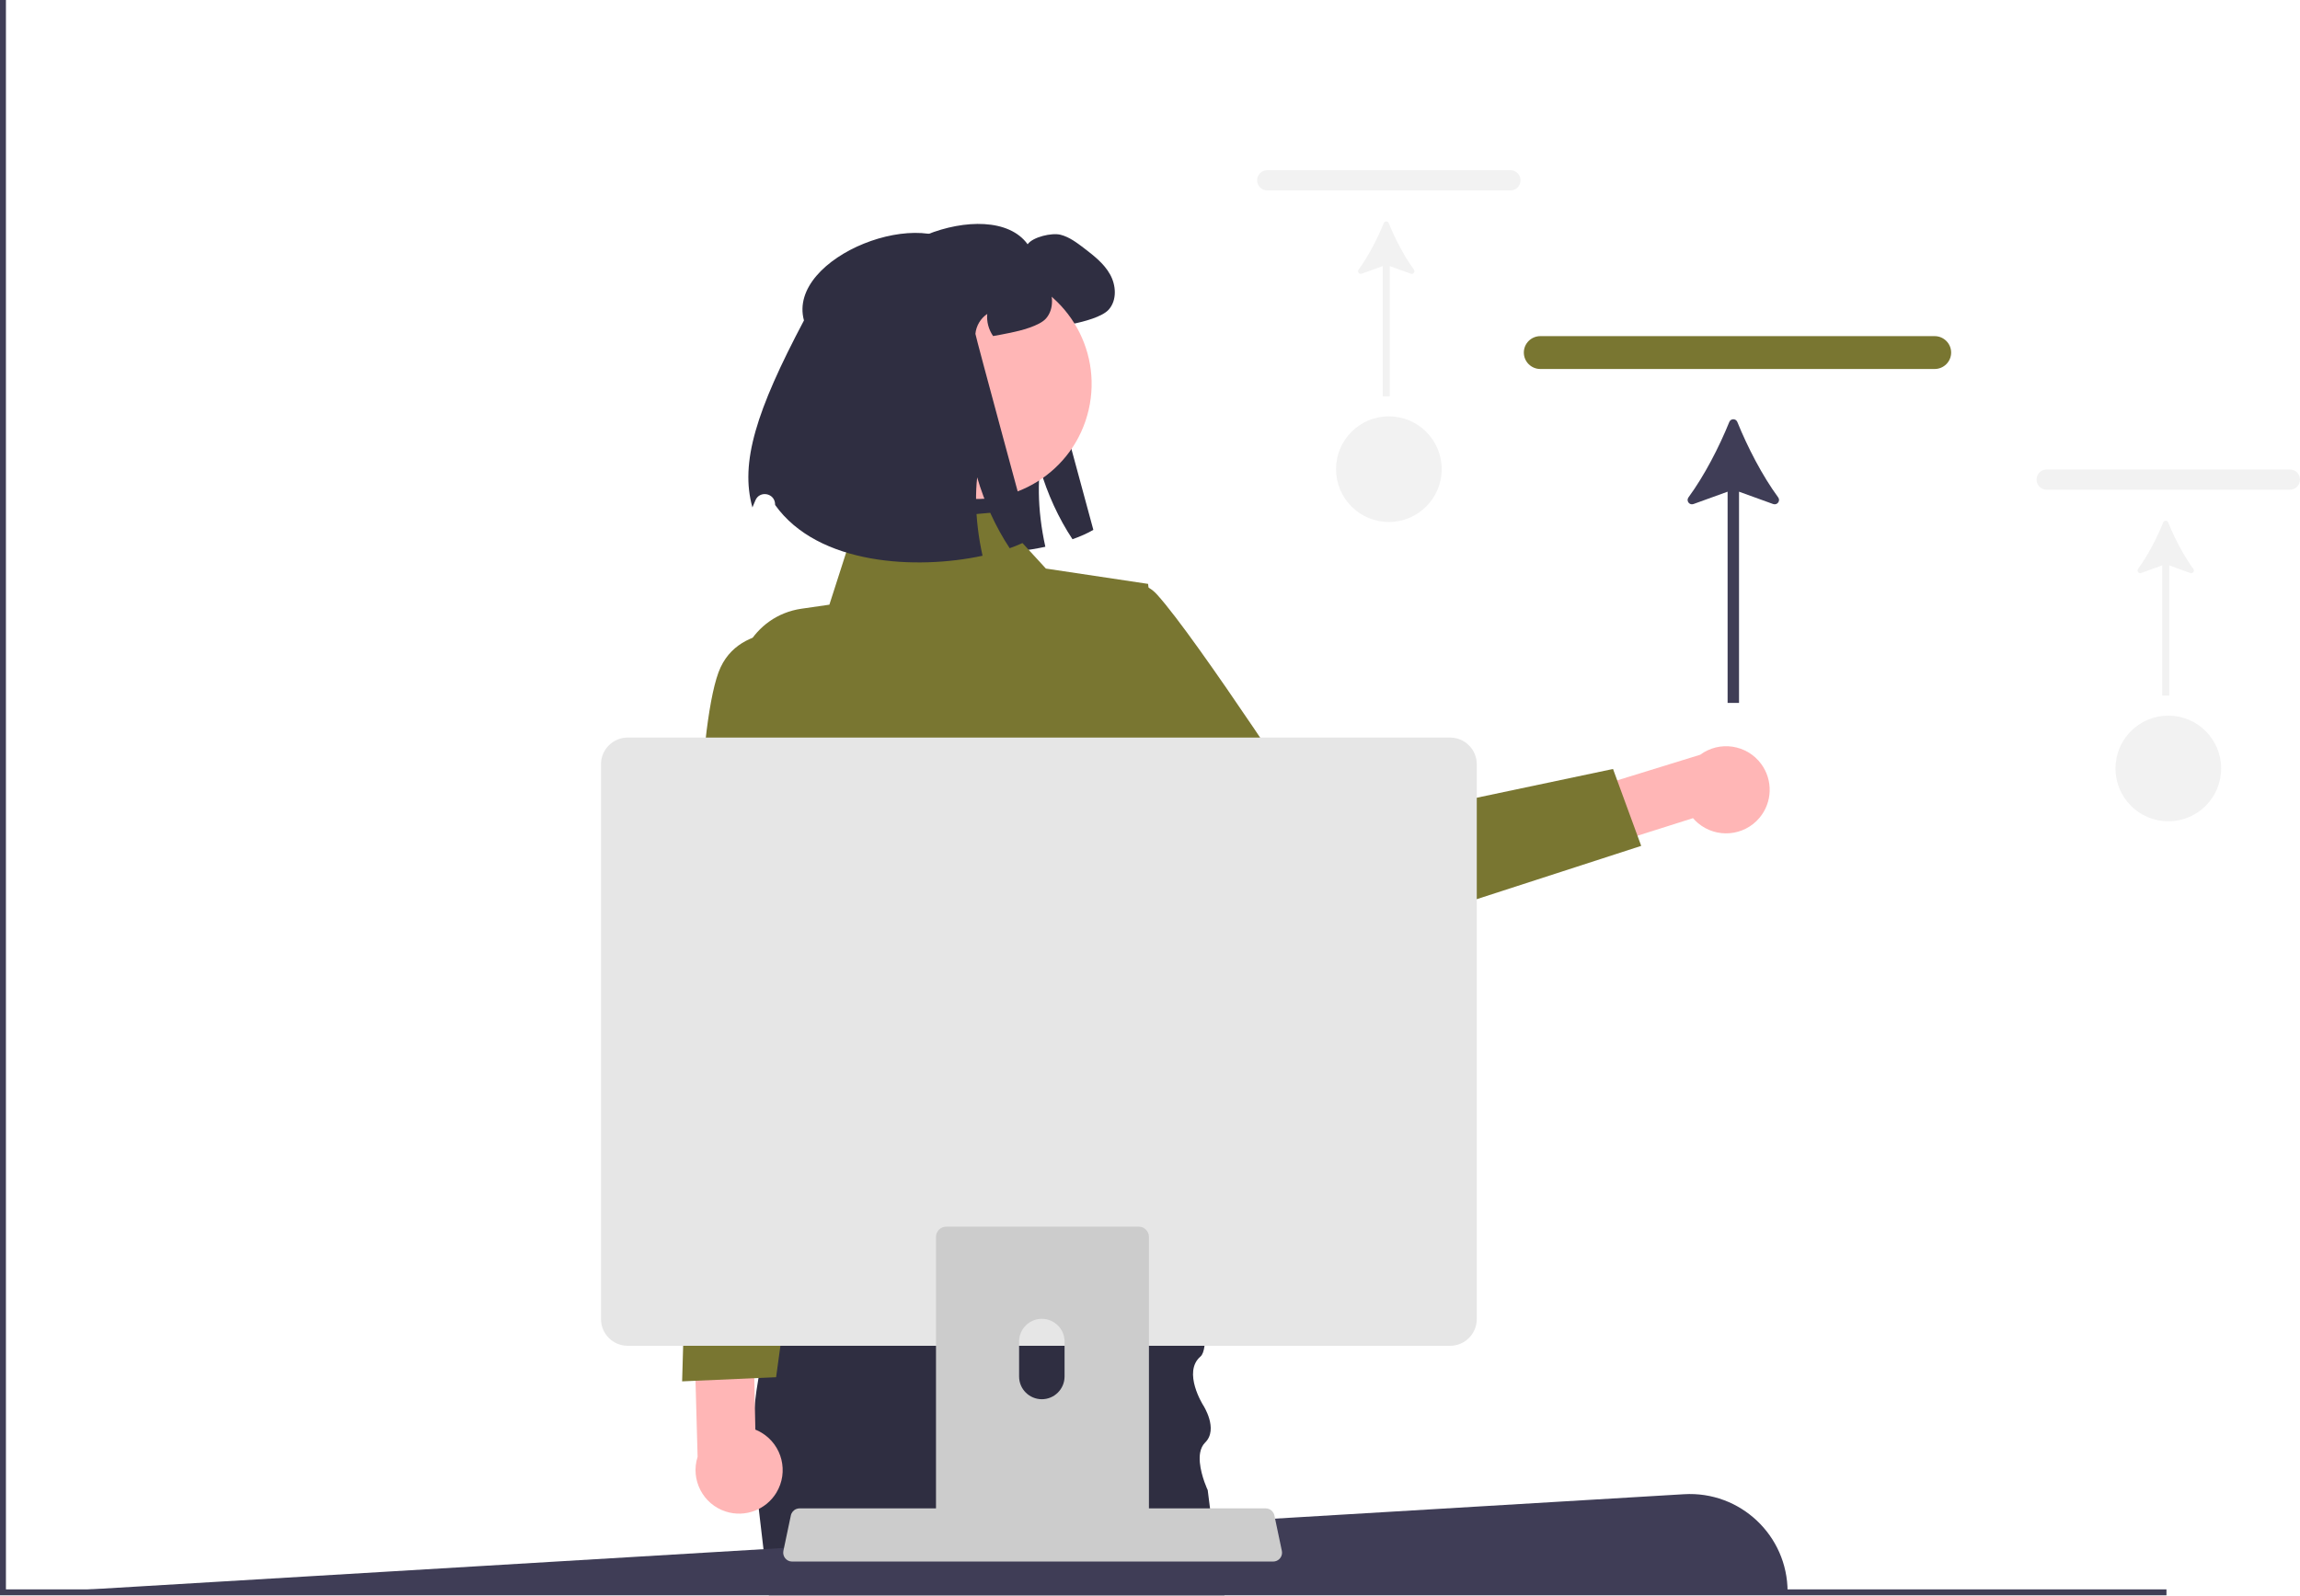
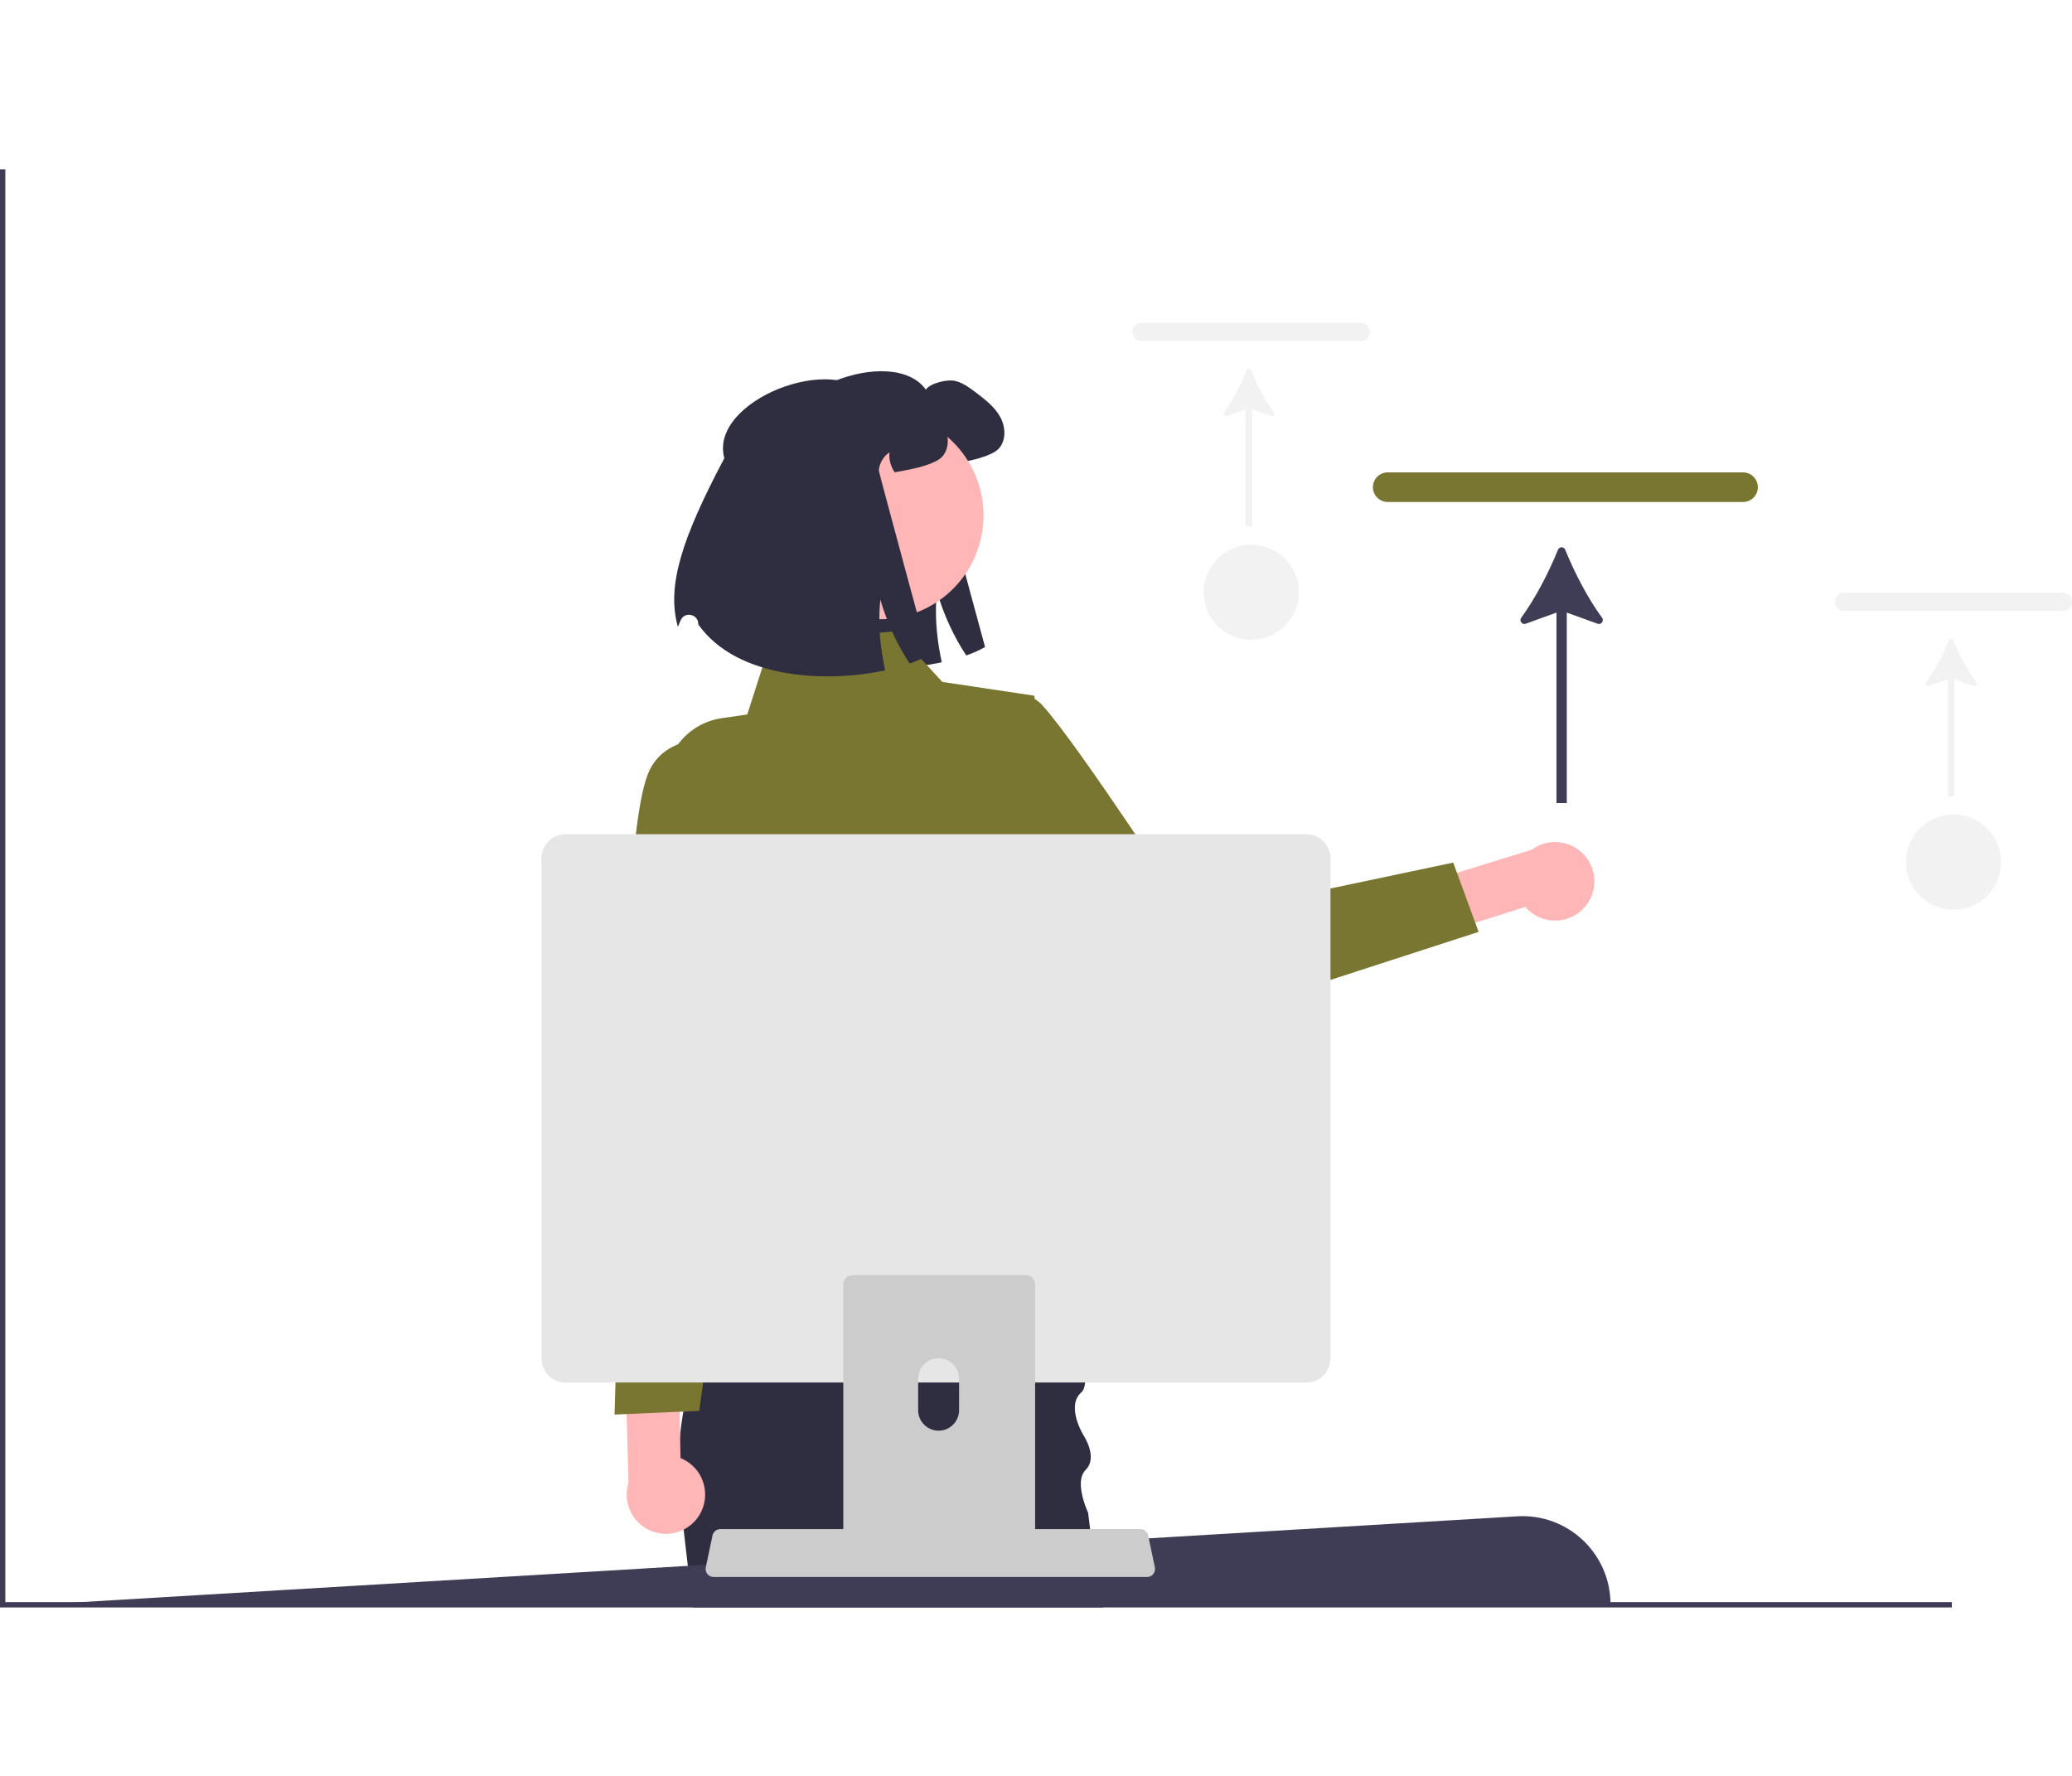
- <svg xmlns="http://www.w3.org/2000/svg" width="776.057" height="538.35" viewBox="0 0 776.057 538.35" role="img" artist="Katerina Limpitsouni" source="https://undraw.co/">
-   <path d="M292.462,105.107c-5.91-21.549,41.76-40.027,54.278-22.674,1.741-2.467,8.174-3.966,11.125-3.209,2.952,.757,5.434,2.649,7.856,4.48,3.33,2.558,6.781,5.207,8.824,8.885,2.059,3.663,2.376,8.658-.393,11.837-2.195,2.528-8.673,4.162-11.973,4.828-2.301,.469-4.238,.848-5.903,1.12-1.483-2.164-2.24-4.844-1.968-7.462-2.24,1.483-3.754,4.026-3.996,6.72-.045,.56,18.602,69.173,18.602,69.173-1.922,1.135-4.299,2.195-7.038,3.163-4.647-7.008-8.461-15.272-10.974-23.915-.575,5.343-.484,11.14,.212,17.028,.363,3.133,.908,6.282,1.604,9.43-22.159,4.783-55.489,3.209-69.99-17.134-.003-.084-.005-.168-.007-.253-.104-3.807-5.297-4.752-6.687-1.207-.352,.898-.676,1.674-.965,2.292-4.223-15.106,1.241-32.588,17.392-63.103Z" fill="#2f2e41" />
-   <path d="M593.672,275.988c-5.243,6.219-14.534,7.009-20.753,1.766-.602-.508-1.163-1.063-1.677-1.661l-69.98,22.165-10.89-17.849,83.309-25.717c6.536-4.822,15.744-3.433,20.566,3.103,4.035,5.469,3.797,12.991-.576,18.194Z" fill="#ffb6b6" />
-   <path d="M345.842,220.601s30.99-34.857,44.49-20.05c13.499,14.807,55.616,79.692,55.616,79.692l98.313-20.742,9.507,25.946-111.63,36.174c-8.392,2.719-17.589-.101-23.014-7.057l-73.282-93.963Z" fill="#797631" />
-   <path d="M413.15,538.35h-153.71l-.14-1.2-.09-.8-1.32-11.2-1.87-15.95-.72-6.13c-.05-.31-.1-.61-.14-.92-.63-3.99-.99-8-1.12-12-.19-5.5,.06-10.99,.65-16.41v-.03c.32-2.93,.73-5.83,1.24-8.7,.64-3.69,1.41-7.32,2.3-10.87,1.02-4.12,2.18-8.13,3.45-12,1.46-4.53,3.06-8.87,4.71-12.97,.18-.44,.36-.88,.53-1.31l.01-.01c8.7-21.21,18.58-35.7,18.58-35.7h111.98s5.18,22.73,7.75,41.5c.41,2.97,.75,5.83,1,8.49,.45,4.91,.58,9.13,.19,12-.24,1.78-.68,3.04-1.36,3.62-6.16,5.26,.89,16.42,.89,16.42,0,0,5.28,8.07,.68,12.61-.91,.9-1.43,2.06-1.68,3.36-.4,2.15-.05,4.65,.5,6.86,.55,2.22,1.31,4.15,1.73,5.14,.19,.44,.31,.69,.31,.69l.78,6.17,.76,5.94,1.29,10.2,.39,1.8,2.01,9.4,.17,.8,.25,1.2Z" fill="#2f2e41" />
-   <path d="M335.508,172.912l-46.998,4.186-8.662,26.956-9.44,1.367c-16.131,2.336-25.732,19.254-19.464,34.3l8.306,19.939s-12.2,37.658,2.784,53.481l6.377,69.688-14.384,45.941,168.133,5.427-28.639-57.625-.849-35.78s18.301-64.672,1.334-85.242l-6.62-58.51-34.49-5.173-17.387-18.954Z" fill="#797631" />
-   <circle cx="329.504" cy="129.561" r="38.825" transform="translate(128.8703 421.2885) rotate(-76.94666)" fill="#ffb6b6" />
-   <path d="M271.271,108.134c-5.91-21.549,41.76-40.027,54.278-22.674,1.741-2.467,8.174-3.966,11.125-3.209,2.952,.757,5.434,2.649,7.856,4.48,3.33,2.558,6.781,5.207,8.824,8.885,2.059,3.663,2.376,8.658-.393,11.837-2.195,2.528-8.673,4.162-11.973,4.828-2.301,.469-4.238,.848-5.903,1.12-1.483-2.164-2.24-4.844-1.968-7.462-2.24,1.483-3.754,4.026-3.996,6.72-.045,.56,18.602,69.173,18.602,69.173-1.922,1.135-4.299,2.195-7.038,3.163-4.647-7.008-8.461-15.272-10.974-23.915-.575,5.343-.484,11.14,.212,17.028,.363,3.133,.908,6.282,1.604,9.43-22.159,4.783-55.489,3.209-69.99-17.134-.003-.084-.005-.168-.007-.253-.104-3.807-5.297-4.752-6.687-1.207-.352,.898-.676,1.674-.965,2.292-4.223-15.106,1.241-32.588,17.392-63.103Z" fill="#2f2e41" />
-   <path d="M603.16,537.15H81.16l-81,1,568.062-33.914c18.949-1.131,34.938,13.931,34.938,32.914v0Z" fill="#3f3d56" />
-   <polygon points="731 536.35 731 538.35 0 538.35 0 0 2 0 2 536.35 731 536.35" fill="#3f3d56" />
-   <path d="M652.783,124.519h-133.052c-3.068,0-5.565-2.487-5.565-5.544s2.497-5.543,5.565-5.543h133.052c3.068,0,5.564,2.486,5.564,5.543s-2.495,5.544-5.564,5.544Z" fill="#797631" />
-   <path d="M586.206,142.4c-.497-1.226-2.215-1.225-2.712,0-3.469,8.552-8.408,18.129-13.78,25.448-.86,1.172,.326,2.738,1.692,2.243l11.515-4.166v71.284h3.855v-71.284l11.52,4.167c1.367,.494,2.552-1.071,1.692-2.243-5.372-7.319-10.311-16.897-13.783-25.449Z" fill="#3f3d56" />
-   <path d="M772.627,165.267h-82.03c-1.892,0-3.431-1.534-3.431-3.418s1.539-3.418,3.431-3.418h82.03c1.892,0,3.43,1.533,3.43,3.418s-1.538,3.418-3.43,3.418Z" fill="#f2f2f2" />
-   <path d="M731.581,176.291c-.307-.756-1.365-.756-1.672,0-2.139,5.272-5.184,11.177-8.496,15.689-.53,.722,.201,1.688,1.043,1.383l7.099-2.568v43.949h2.377v-43.949l7.102,2.569c.843,.305,1.574-.661,1.043-1.383-3.312-4.512-6.357-10.417-8.497-15.69Z" fill="#f2f2f2" />
-   <circle cx="731.625" cy="259.325" r="17.825" fill="#f2f2f2" />
-   <path d="M509.627,64.267h-82.03c-1.892,0-3.431-1.534-3.431-3.418s1.539-3.418,3.431-3.418h82.03c1.892,0,3.43,1.533,3.43,3.418s-1.538,3.418-3.43,3.418Z" fill="#f2f2f2" />
-   <path d="M468.581,75.291c-.307-.756-1.365-.756-1.672,0-2.139,5.272-5.184,11.177-8.496,15.689-.53,.722,.201,1.688,1.043,1.383l7.099-2.568v43.949h2.377v-43.949l7.102,2.569c.843,.305,1.574-.661,1.043-1.383-3.312-4.512-6.357-10.417-8.497-15.69Z" fill="#f2f2f2" />
-   <circle cx="468.625" cy="158.325" r="17.825" fill="#f2f2f2" />
-   <path d="M261.968,503.708c4.206-6.962,1.972-16.015-4.99-20.221-.674-.407-1.38-.76-2.111-1.055l-1.476-73.391-20.4-4.583,2.391,87.155c-2.469,7.738,1.803,16.012,9.542,18.481,6.475,2.066,13.522-.575,17.046-6.386Z" fill="#ffb6b6" />
-   <path d="M276.16,214.15s-25-6-33,11-8.681,90.976-8.681,90.976l-4.319,150.024,31.712-1.398,25.288-184.602-11-66Z" fill="#797631" />
-   <g>
-     <path d="M264.939,525.845c.563,.706,1.418,1.115,2.32,1.11h162.34c1.65-.002,2.986-1.341,2.984-2.991-0-.205-.022-.409-.064-.609l-2.52-11.97c-.212-.992-.912-1.809-1.86-2.17-.338-.133-.697-.2-1.06-.2h-157.31c-.363-0-.722,.068-1.06,.2-.948,.361-1.648,1.178-1.86,2.17l-2.52,11.97c-.182,.88,.042,1.794,.61,2.49Z" fill="#ccc" />
-     <path d="M202.789,257.885v187.26c.004,4.969,4.031,8.996,9,9H489.289c4.969-.004,8.996-4.031,9-9v-187.26c-.012-4.964-4.036-8.984-9-8.99H211.789c-4.964,.006-8.988,4.026-9,8.99Z" fill="#e6e6e6" />
-     <path d="M385.24,414.1c-.33-.11-.68-.16-1.03-.16h-64.92c-1.91,0-3.47,1.55-3.47,3.46v102.56h71.85v-102.56c0-1.51-.98-2.85-2.43-3.3Zm-26.04,50.44c-.02,4.24-3.47,7.66-7.71,7.64-4.21-.03-7.61-3.43-7.63-7.64v-11.9c.04-4.23,3.51-7.63,7.74-7.59,4.18,.04,7.56,3.42,7.6,7.59v11.9Z" fill="#ccc" />
+ <svg xmlns="http://www.w3.org/2000/svg" width="140px" height="120px" viewBox="0 0 173 120" version="1.1">
+   <g id="surface1">
+     <path style=" stroke:none;fill-rule:nonzero;fill:rgb(18.431%,18.039%,25.49%);fill-opacity:1;" d="M 65.199 23.445 C 63.883 18.637 74.512 14.516 77.301 18.387 C 77.691 17.836 79.125 17.5 79.781 17.672 C 80.441 17.84 80.992 18.262 81.535 18.672 C 82.277 19.242 83.047 19.832 83.5 20.652 C 83.961 21.469 84.031 22.582 83.414 23.293 C 82.922 23.855 81.48 24.219 80.742 24.367 C 80.23 24.473 79.797 24.559 79.426 24.617 C 79.098 24.137 78.93 23.539 78.988 22.953 C 78.488 23.285 78.152 23.852 78.098 24.453 C 78.09 24.578 82.246 39.883 82.246 39.883 C 81.816 40.137 81.285 40.371 80.676 40.586 C 79.641 39.023 78.789 37.18 78.23 35.254 C 78.102 36.445 78.121 37.738 78.277 39.051 C 78.359 39.75 78.48 40.453 78.633 41.156 C 73.695 42.223 66.266 41.871 63.031 37.332 C 63.031 37.312 63.031 37.297 63.031 37.277 C 63.008 36.43 61.848 36.219 61.539 37.008 C 61.461 37.207 61.387 37.383 61.324 37.52 C 60.383 34.148 61.602 30.25 65.199 23.445 Z M 65.199 23.445 " />
+     <path style=" stroke:none;fill-rule:nonzero;fill:rgb(100%,71.373%,71.373%);fill-opacity:1;" d="M 132.352 61.559 C 131.184 62.945 129.113 63.121 127.727 61.953 C 127.59 61.84 127.465 61.715 127.352 61.582 L 111.75 66.527 L 109.324 62.543 L 127.895 56.809 C 129.352 55.734 131.406 56.043 132.48 57.5 C 133.379 58.719 133.328 60.398 132.352 61.559 Z M 132.352 61.559 " />
+     <path style=" stroke:none;fill-rule:nonzero;fill:rgb(47.451%,46.275%,19.216%);fill-opacity:1;" d="M 77.102 49.203 C 77.102 49.203 84.012 41.43 87.02 44.734 C 90.031 48.035 99.418 62.508 99.418 62.508 L 121.336 57.883 L 123.457 63.668 L 98.57 71.738 C 96.699 72.344 94.648 71.715 93.438 70.164 Z M 77.102 49.203 " />
+     <path style=" stroke:none;fill-rule:nonzero;fill:rgb(18.431%,18.039%,25.49%);fill-opacity:1;" d="M 92.105 120.078 L 57.84 120.078 L 57.809 119.809 L 57.789 119.633 L 57.492 117.133 L 57.078 113.578 L 56.918 112.207 C 56.906 112.141 56.895 112.074 56.887 112.004 C 56.746 111.113 56.664 110.219 56.637 109.328 C 56.594 108.102 56.648 106.875 56.781 105.668 L 56.781 105.66 C 56.852 105.008 56.941 104.359 57.055 103.719 C 57.199 102.898 57.371 102.086 57.57 101.297 C 57.797 100.375 58.055 99.48 58.34 98.617 C 58.664 97.609 59.02 96.641 59.387 95.727 C 59.43 95.629 59.469 95.531 59.508 95.434 L 59.508 95.43 C 61.449 90.699 63.652 87.469 63.652 87.469 L 88.617 87.469 C 88.617 87.469 89.77 92.539 90.344 96.727 C 90.434 97.387 90.512 98.023 90.566 98.617 C 90.668 99.715 90.695 100.656 90.609 101.297 C 90.555 101.691 90.457 101.973 90.305 102.102 C 88.934 103.277 90.504 105.766 90.504 105.766 C 90.504 105.766 91.68 107.566 90.656 108.578 C 90.453 108.777 90.336 109.039 90.281 109.328 C 90.191 109.809 90.27 110.363 90.391 110.855 C 90.516 111.352 90.684 111.781 90.777 112.004 C 90.82 112.102 90.848 112.156 90.848 112.156 L 91.02 113.535 L 91.191 114.859 L 91.477 117.133 L 91.566 117.535 L 92.012 119.633 L 92.051 119.809 Z M 92.105 120.078 " />
+     <path style=" stroke:none;fill-rule:nonzero;fill:rgb(47.451%,46.275%,19.216%);fill-opacity:1;" d="M 74.797 38.566 L 64.32 39.5 L 62.391 45.516 L 60.285 45.82 C 56.688 46.34 54.547 50.113 55.945 53.469 L 57.797 57.918 C 57.797 57.918 55.078 66.316 58.418 69.844 L 59.84 85.391 L 56.633 95.637 L 94.117 96.848 L 87.73 83.992 L 87.543 76.012 C 87.543 76.012 91.621 61.59 87.84 57 L 86.363 43.949 L 78.676 42.797 Z M 74.797 38.566 " />
+     <path style=" stroke:none;fill-rule:nonzero;fill:rgb(100%,71.373%,71.373%);fill-opacity:1;" d="M 75.414 20.461 C 70.758 19.383 66.105 22.285 65.027 26.941 C 63.949 31.602 66.848 36.254 71.504 37.336 C 76.16 38.414 80.812 35.512 81.891 30.855 C 82.973 26.195 80.07 21.543 75.414 20.461 Z M 75.414 20.461 " />
+     <path style=" stroke:none;fill-rule:nonzero;fill:rgb(18.431%,18.039%,25.49%);fill-opacity:1;" d="M 60.477 24.117 C 59.16 19.312 69.785 15.191 72.578 19.062 C 72.965 18.512 74.398 18.176 75.059 18.348 C 75.715 18.516 76.27 18.938 76.809 19.344 C 77.551 19.914 78.32 20.508 78.777 21.328 C 79.234 22.145 79.305 23.258 78.688 23.969 C 78.199 24.531 76.754 24.895 76.02 25.043 C 75.508 25.148 75.074 25.234 74.703 25.293 C 74.371 24.812 74.203 24.215 74.266 23.629 C 73.766 23.961 73.43 24.527 73.375 25.129 C 73.363 25.254 77.52 40.559 77.52 40.559 C 77.094 40.812 76.562 41.047 75.953 41.262 C 74.914 39.699 74.066 37.855 73.504 35.93 C 73.379 37.121 73.398 38.414 73.551 39.727 C 73.633 40.426 73.754 41.129 73.91 41.832 C 68.969 42.898 61.539 42.547 58.309 38.008 C 58.305 37.988 58.305 37.973 58.305 37.953 C 58.281 37.102 57.125 36.891 56.816 37.684 C 56.734 37.883 56.664 38.055 56.598 38.195 C 55.656 34.824 56.875 30.926 60.477 24.117 Z M 60.477 24.117 " />
+     <path style=" stroke:none;fill-rule:nonzero;fill:rgb(24.706%,23.922%,33.725%);fill-opacity:1;" d="M 134.469 119.809 L 18.094 119.809 L 0.035 120.035 L 126.68 112.469 C 130.902 112.215 134.469 115.578 134.469 119.809 Z M 134.469 119.809 " />
+     <path style=" stroke:none;fill-rule:nonzero;fill:rgb(24.706%,23.922%,33.725%);fill-opacity:1;" d="M 162.969 119.633 L 162.969 120.078 L 0 120.078 L 0 0 L 0.445 0 L 0.445 119.633 Z M 162.969 119.633 " />
+     <path style=" stroke:none;fill-rule:nonzero;fill:rgb(47.451%,46.275%,19.216%);fill-opacity:1;" d="M 145.531 27.773 L 115.867 27.773 C 115.184 27.773 114.629 27.219 114.629 26.539 C 114.629 25.855 115.184 25.301 115.867 25.301 L 145.531 25.301 C 146.215 25.301 146.77 25.855 146.77 26.539 C 146.77 27.219 146.215 27.773 145.531 27.773 Z M 145.531 27.773 " />
+     <path style=" stroke:none;fill-rule:nonzero;fill:rgb(24.706%,23.922%,33.725%);fill-opacity:1;" d="M 130.688 31.762 C 130.578 31.488 130.195 31.488 130.082 31.762 C 129.309 33.668 128.207 35.805 127.012 37.438 C 126.82 37.699 127.082 38.051 127.387 37.938 L 129.957 37.008 L 129.957 52.91 L 130.816 52.91 L 130.816 37.008 L 133.383 37.938 C 133.688 38.051 133.953 37.699 133.762 37.438 C 132.562 35.805 131.461 33.668 130.688 31.762 Z M 130.688 31.762 " />
+     <path style=" stroke:none;fill-rule:nonzero;fill:rgb(94.902%,94.902%,94.902%);fill-opacity:1;" d="M 172.246 36.863 L 153.961 36.863 C 153.539 36.863 153.195 36.52 153.195 36.102 C 153.195 35.68 153.539 35.34 153.961 35.34 L 172.246 35.34 C 172.668 35.34 173.012 35.68 173.012 36.102 C 173.012 36.52 172.668 36.863 172.246 36.863 Z M 172.246 36.863 " />
+     <path style=" stroke:none;fill-rule:nonzero;fill:rgb(94.902%,94.902%,94.902%);fill-opacity:1;" d="M 163.098 39.32 C 163.027 39.152 162.793 39.152 162.723 39.32 C 162.246 40.496 161.57 41.816 160.832 42.82 C 160.711 42.98 160.875 43.199 161.062 43.129 L 162.645 42.555 L 162.645 52.359 L 163.176 52.359 L 163.176 42.555 L 164.758 43.129 C 164.945 43.199 165.109 42.98 164.992 42.82 C 164.254 41.816 163.574 40.496 163.098 39.32 Z M 163.098 39.32 " />
+     <path style=" stroke:none;fill-rule:nonzero;fill:rgb(94.902%,94.902%,94.902%);fill-opacity:1;" d="M 167.082 57.844 C 167.082 55.645 165.301 53.867 163.105 53.867 C 160.914 53.867 159.133 55.645 159.133 57.844 C 159.133 60.039 160.914 61.816 163.105 61.816 C 165.301 61.816 167.082 60.039 167.082 57.844 Z M 167.082 57.844 " />
+     <path style=" stroke:none;fill-rule:nonzero;fill:rgb(94.902%,94.902%,94.902%);fill-opacity:1;" d="M 113.613 14.336 L 95.328 14.336 C 94.906 14.336 94.562 13.992 94.562 13.574 C 94.562 13.152 94.906 12.809 95.328 12.809 L 113.613 12.809 C 114.035 12.809 114.379 13.152 114.379 13.574 C 114.379 13.992 114.035 14.336 113.613 14.336 Z M 113.613 14.336 " />
+     <path style=" stroke:none;fill-rule:nonzero;fill:rgb(94.902%,94.902%,94.902%);fill-opacity:1;" d="M 104.465 16.793 C 104.395 16.625 104.16 16.625 104.09 16.793 C 103.613 17.969 102.938 19.285 102.199 20.293 C 102.078 20.453 102.242 20.668 102.43 20.602 L 104.012 20.027 L 104.012 29.832 L 104.543 29.832 L 104.543 20.027 L 106.125 20.602 C 106.312 20.668 106.477 20.453 106.359 20.293 C 105.621 19.285 104.941 17.969 104.465 16.793 Z M 104.465 16.793 " />
+     <path style=" stroke:none;fill-rule:nonzero;fill:rgb(94.902%,94.902%,94.902%);fill-opacity:1;" d="M 108.449 35.312 C 108.449 33.117 106.668 31.34 104.473 31.34 C 102.281 31.34 100.5 33.117 100.5 35.312 C 100.5 37.512 102.281 39.289 104.473 39.289 C 106.668 39.289 108.449 37.512 108.449 35.312 Z M 108.449 35.312 " />
+     <path style=" stroke:none;fill-rule:nonzero;fill:rgb(100%,71.373%,71.373%);fill-opacity:1;" d="M 58.402 112.352 C 59.34 110.797 58.844 108.777 57.289 107.84 C 57.141 107.75 56.984 107.672 56.82 107.605 L 56.492 91.234 L 51.941 90.215 L 52.477 109.652 C 51.926 111.379 52.879 113.227 54.602 113.777 C 56.047 114.238 57.617 113.648 58.402 112.352 Z M 58.402 112.352 " />
+     <path style=" stroke:none;fill-rule:nonzero;fill:rgb(47.451%,46.275%,19.216%);fill-opacity:1;" d="M 61.566 47.766 C 61.566 47.766 55.992 46.426 54.211 50.219 C 52.426 54.012 52.273 70.512 52.273 70.512 L 51.312 103.973 L 58.383 103.664 L 64.02 62.488 Z M 61.566 47.766 " />
+     <path style=" stroke:none;fill-rule:nonzero;fill:rgb(80%,80%,80%);fill-opacity:1;" d="M 59.066 117.289 C 59.191 117.445 59.383 117.539 59.582 117.535 L 95.773 117.535 C 96.141 117.535 96.441 117.238 96.438 116.871 C 96.438 116.824 96.434 116.777 96.426 116.734 L 95.863 114.062 C 95.816 113.844 95.66 113.66 95.449 113.578 C 95.375 113.551 95.293 113.535 95.211 113.535 L 60.141 113.535 C 60.062 113.535 59.98 113.551 59.906 113.578 C 59.695 113.66 59.539 113.844 59.492 114.062 L 58.93 116.734 C 58.887 116.93 58.938 117.133 59.066 117.289 Z M 59.066 117.289 " />
+     <path style=" stroke:none;fill-rule:nonzero;fill:rgb(90.196%,90.196%,90.196%);fill-opacity:1;" d="M 45.211 57.52 L 45.211 99.289 C 45.211 100.398 46.109 101.297 47.215 101.297 L 109.082 101.297 C 110.188 101.297 111.086 100.398 111.086 99.289 L 111.086 57.52 C 111.086 56.414 110.188 55.516 109.082 55.516 L 47.215 55.516 C 46.109 55.516 45.211 56.414 45.211 57.52 Z M 45.211 57.52 " />
+     <path style=" stroke:none;fill-rule:nonzero;fill:rgb(80%,80%,80%);fill-opacity:1;" d="M 85.883 92.363 C 85.812 92.34 85.734 92.328 85.656 92.328 L 71.184 92.328 C 70.758 92.328 70.41 92.676 70.41 93.102 L 70.41 115.977 L 86.426 115.977 L 86.426 93.102 C 86.426 92.762 86.207 92.465 85.883 92.363 Z M 80.078 103.613 C 80.074 104.562 79.305 105.324 78.359 105.32 C 77.422 105.312 76.664 104.555 76.66 103.613 L 76.66 100.961 C 76.668 100.016 77.441 99.258 78.387 99.27 C 79.316 99.277 80.07 100.031 80.078 100.961 Z M 80.078 103.613 " />
  </g>
</svg>
